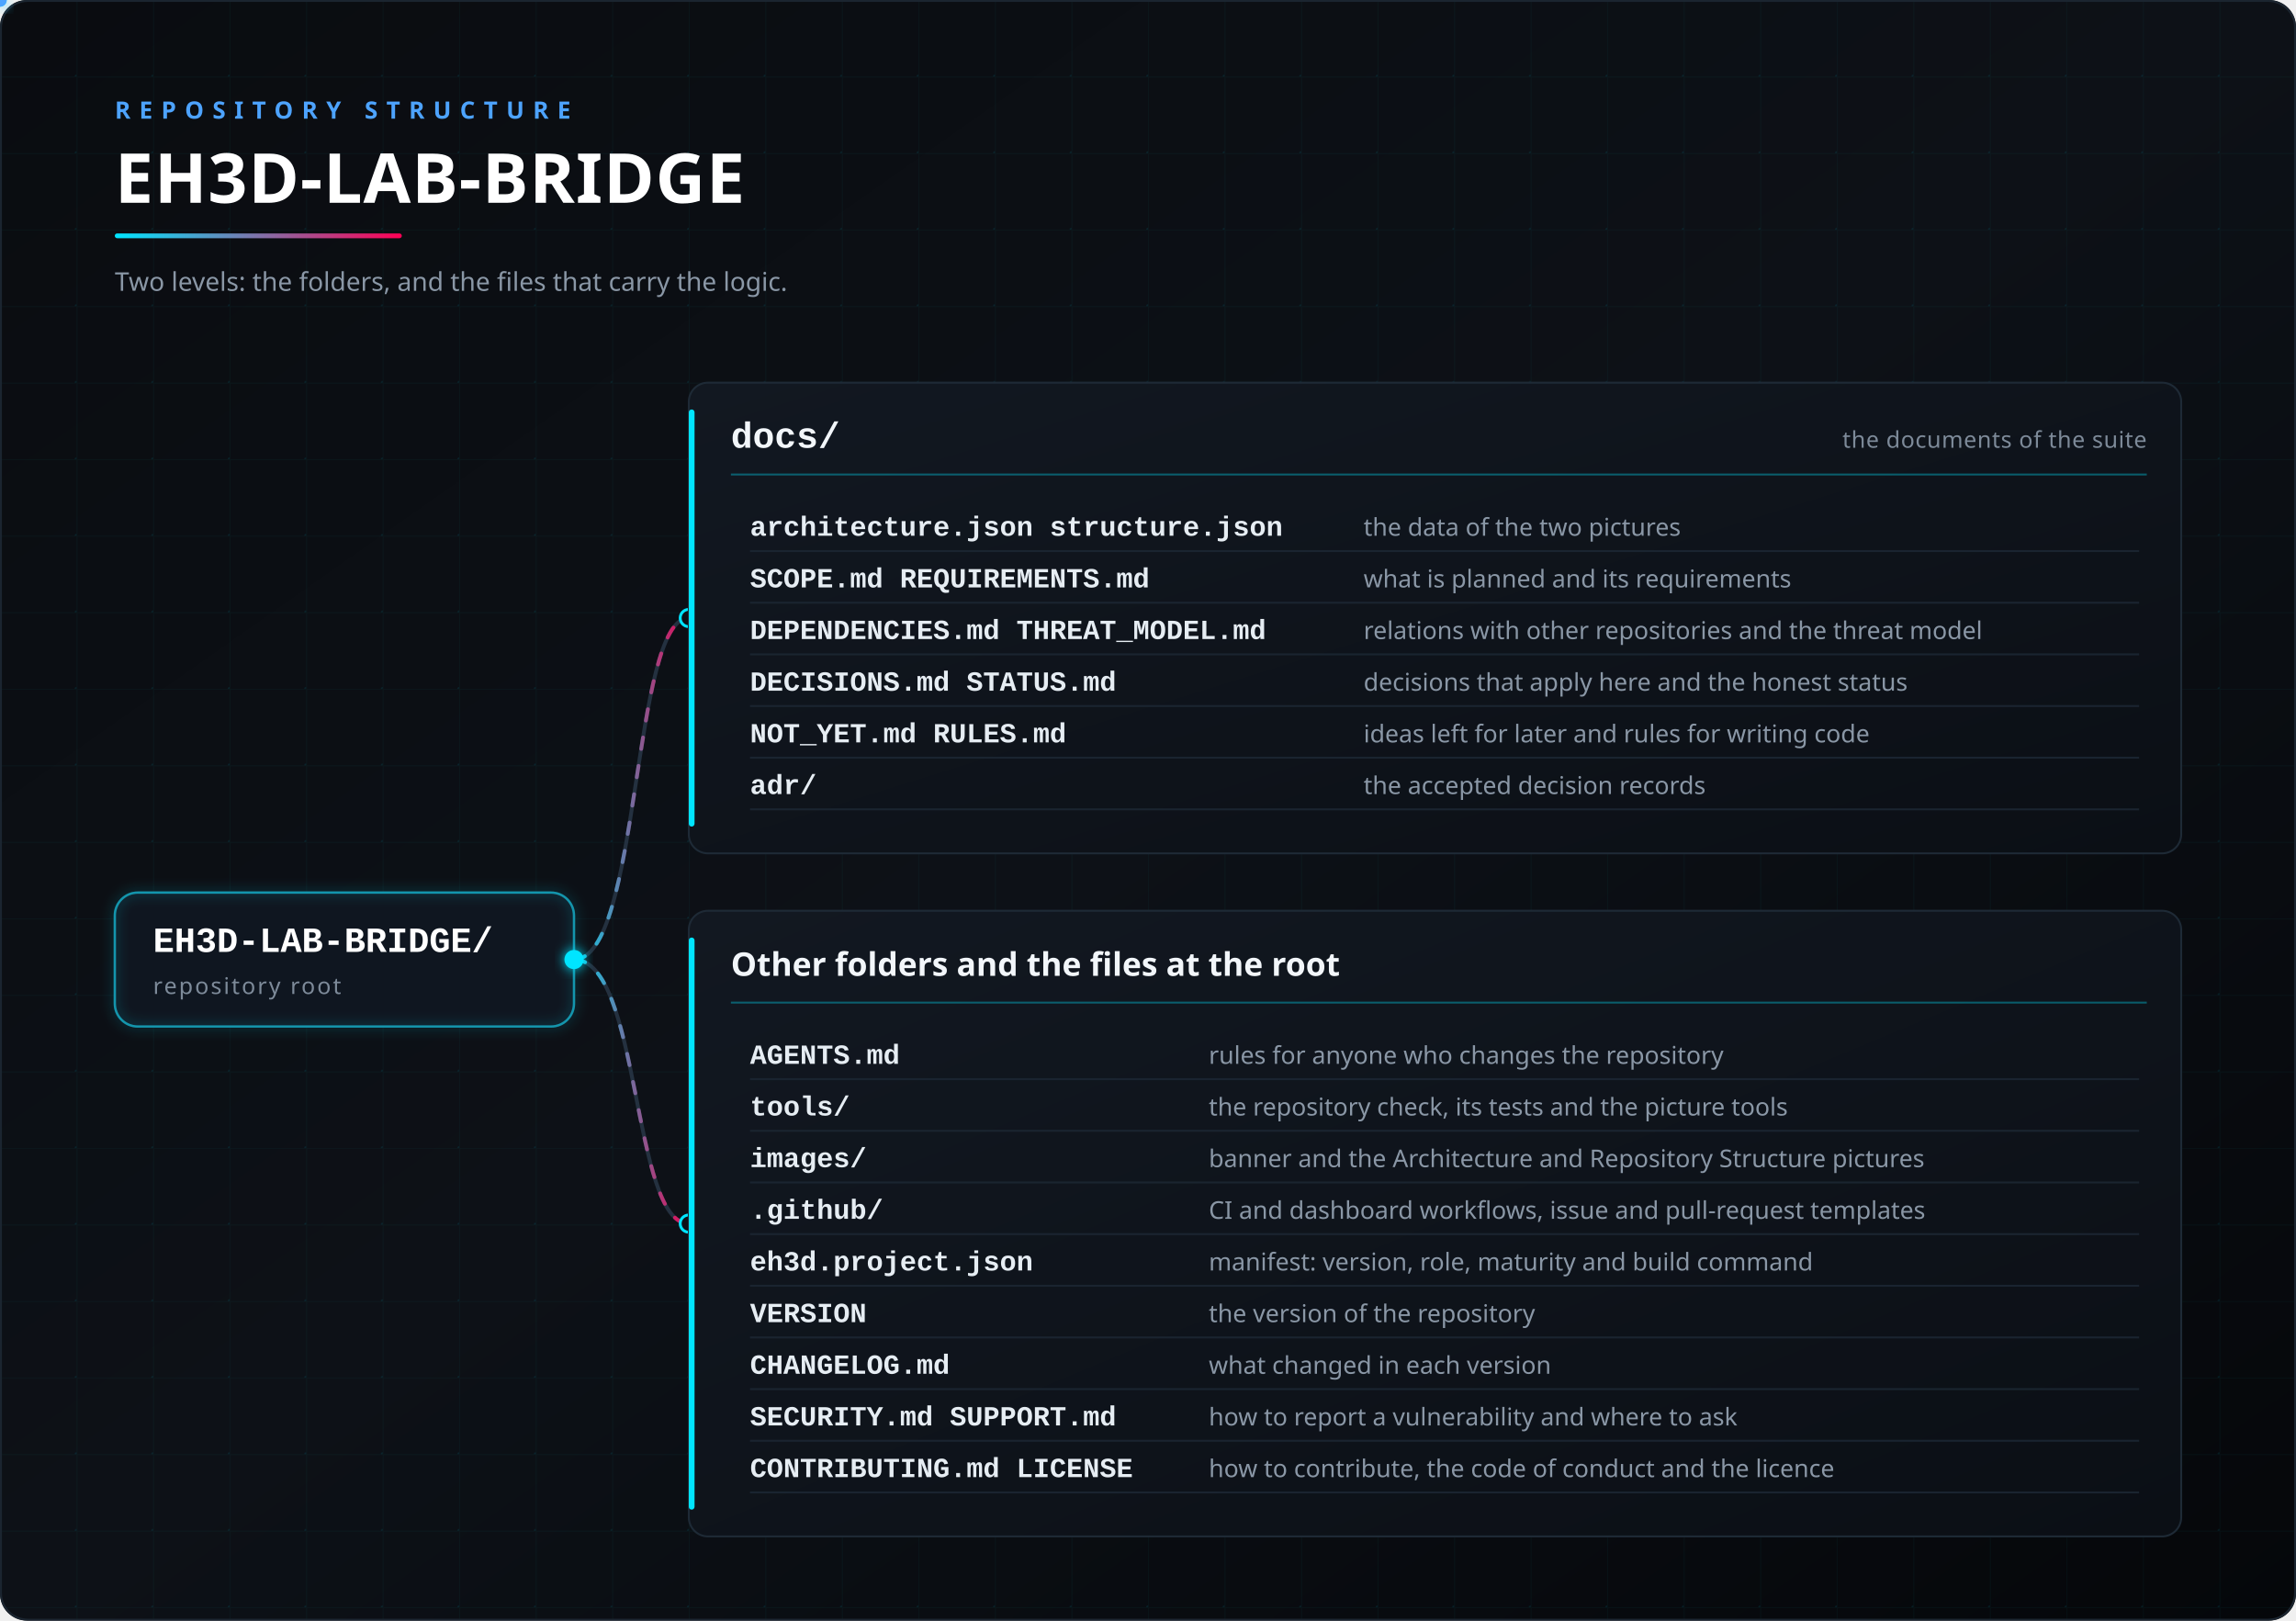
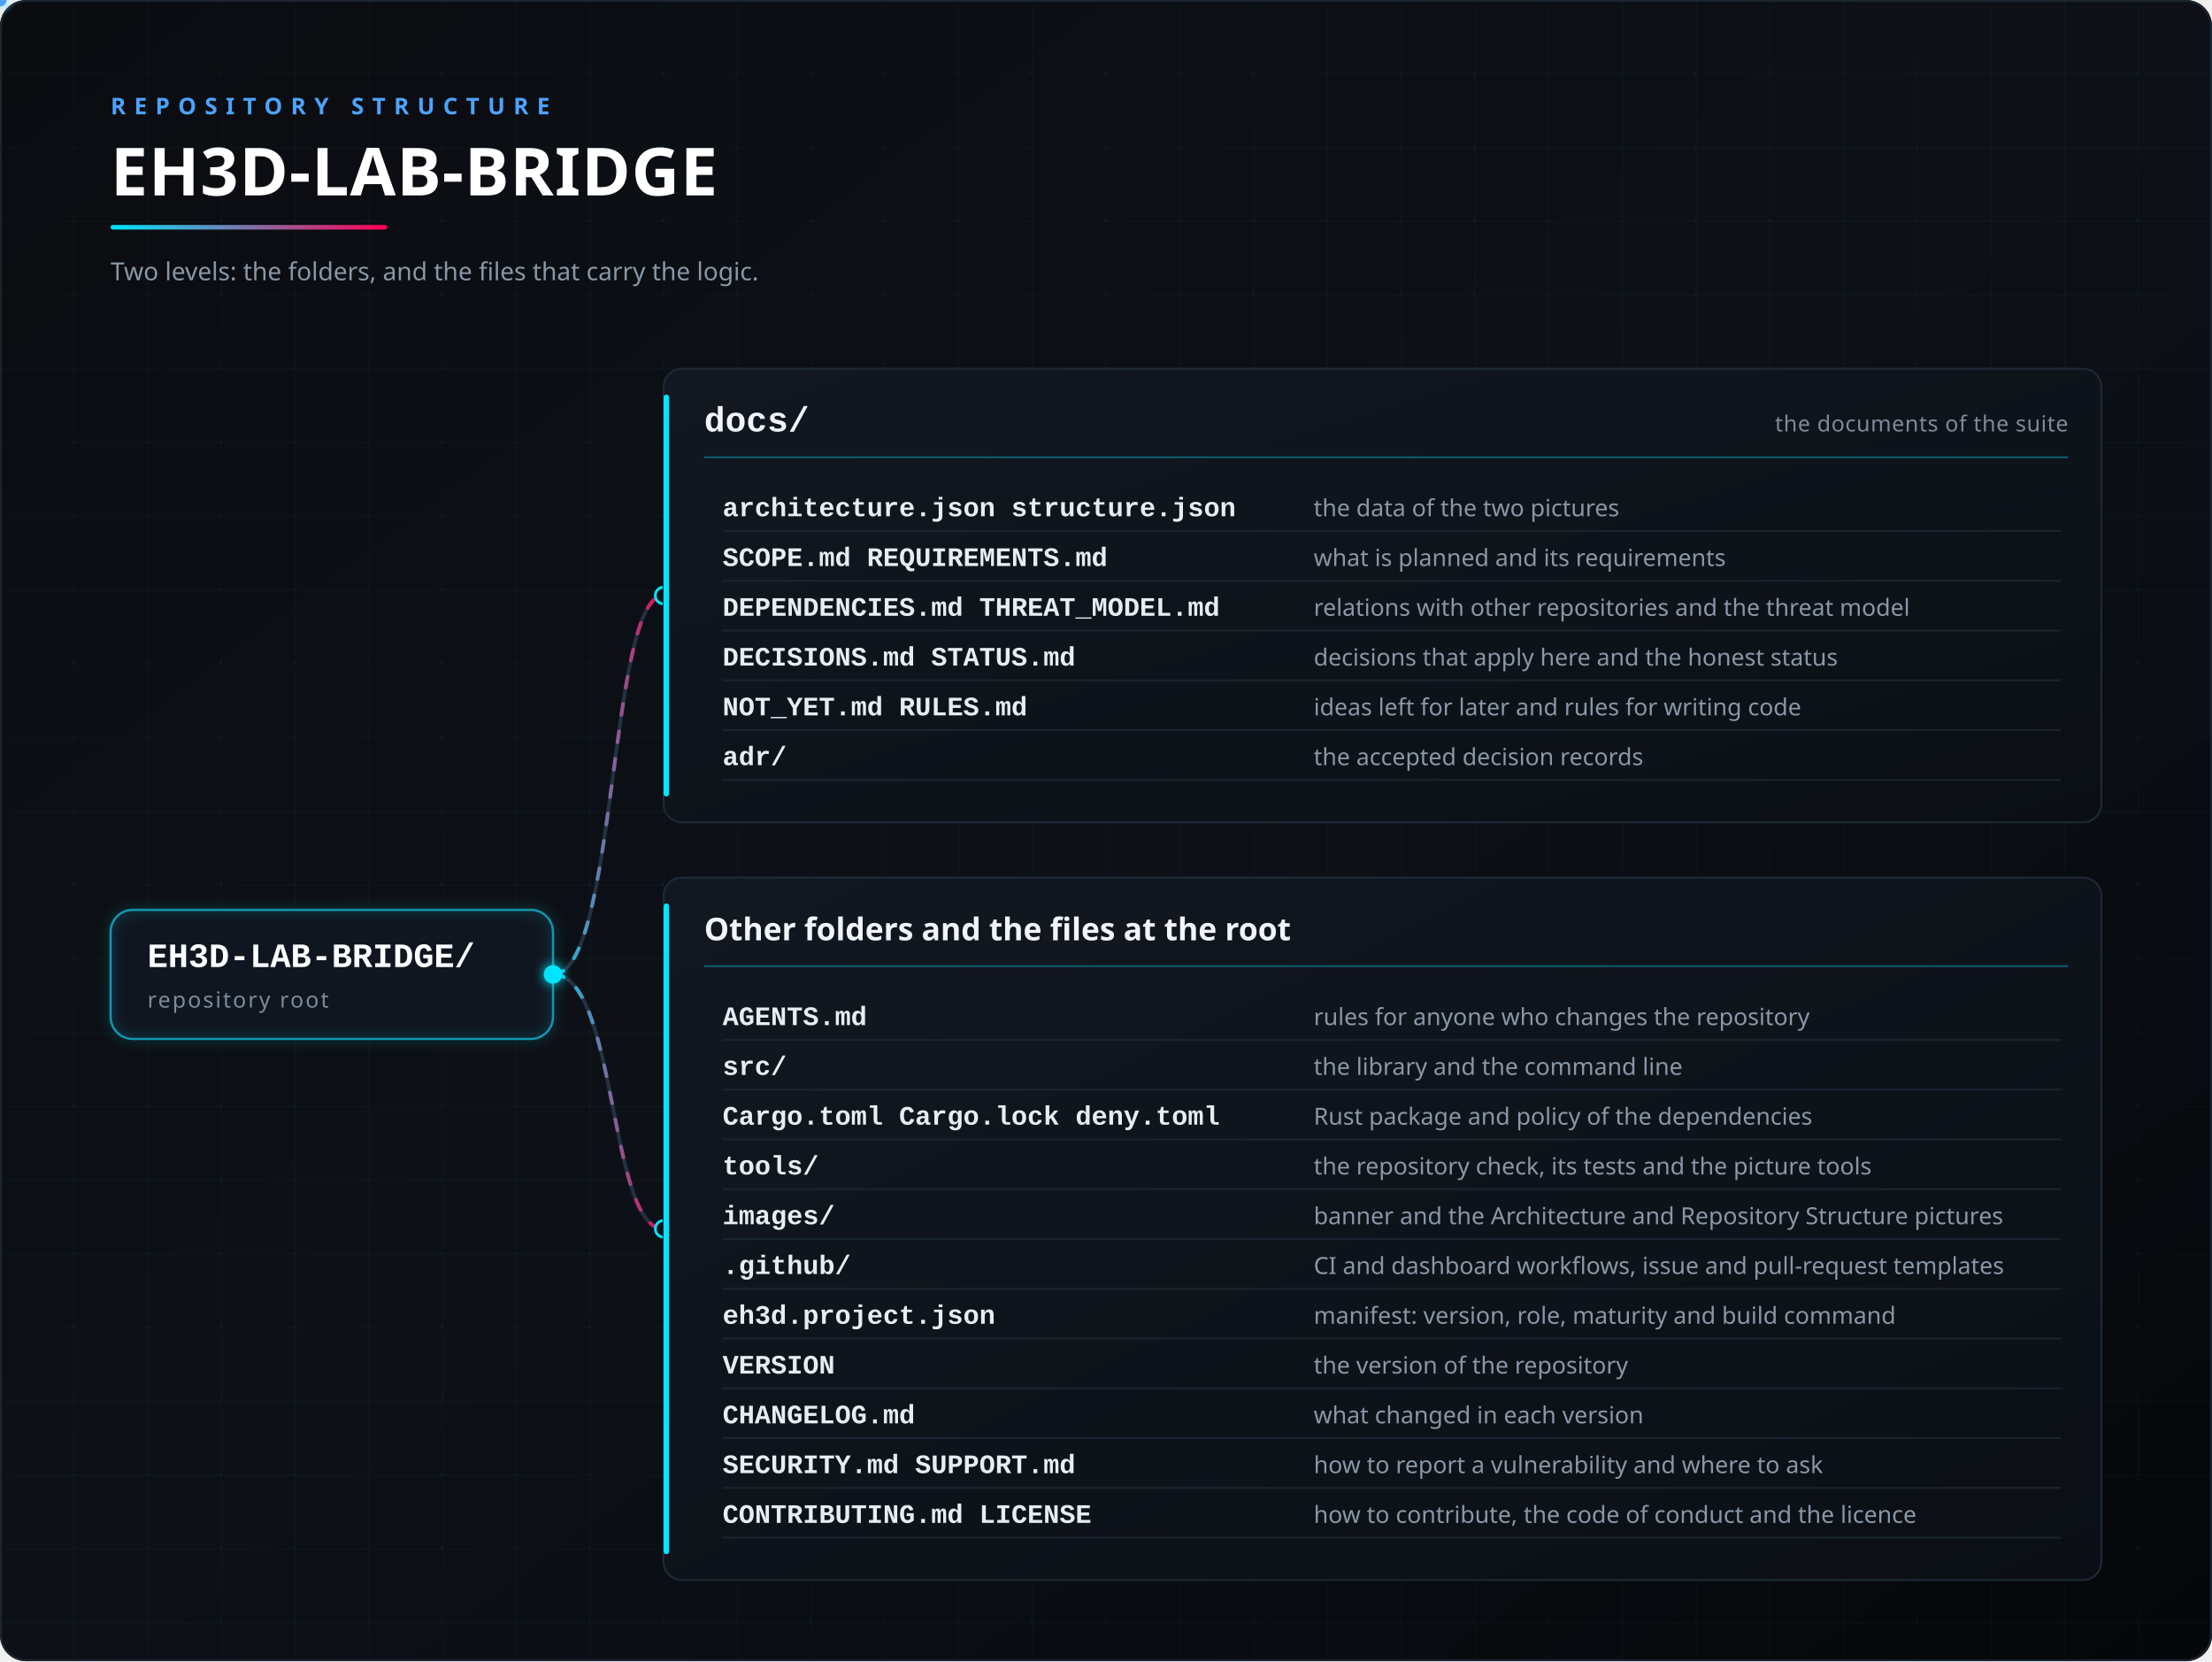
- <svg xmlns="http://www.w3.org/2000/svg" viewBox="0 0 1200 847" width="100%" role="img" aria-labelledby="t d">
+ <svg xmlns="http://www.w3.org/2000/svg" viewBox="0 0 1200 901" width="100%" role="img" aria-labelledby="t d">
  <defs>
    <linearGradient id="bg" x1="0" y1="0" x2="1" y2="1">
      <stop offset="0" stop-color="#0A0C10" />
      <stop offset="0.5" stop-color="#0D1117" />
      <stop offset="1" stop-color="#05070A" />
    </linearGradient>
    <linearGradient id="card" x1="0" y1="0" x2="1" y2="1">
      <stop offset="0" stop-color="#121821" />
      <stop offset="1" stop-color="#0B0F15" />
    </linearGradient>
    <linearGradient id="line" x1="0" y1="0" x2="1" y2="0">
      <stop offset="0" stop-color="#00E5FF" />
      <stop offset="1" stop-color="#FF0055" />
    </linearGradient>
    <filter id="glow" x="-50%" y="-50%" width="200%" height="200%">
      <feGaussianBlur stdDeviation="3" result="b" />
      <feMerge>
        <feMergeNode in="b" />
        <feMergeNode in="SourceGraphic" />
      </feMerge>
    </filter>
    <pattern id="grid" width="40" height="40" patternUnits="userSpaceOnUse">
      <path d="M40 0H0V40" fill="none" stroke="#00E5FF" stroke-opacity="0.035" />
      <circle cx="40" cy="40" r="1" fill="#00E5FF" fill-opacity="0.09" />
    </pattern>
  </defs>
-   <rect width="1200" height="847" rx="14" fill="url(#bg)" />
-   <rect width="1200" height="847" rx="14" fill="url(#grid)" />
-   <rect x="0.5" y="0.5" width="1199" height="846" rx="14" fill="none" stroke="#1B2530" />
+   <rect width="1200" height="901" rx="14" fill="url(#bg)" />
+   <rect width="1200" height="901" rx="14" fill="url(#grid)" />
+   <rect x="0.5" y="0.5" width="1199" height="900" rx="14" fill="none" stroke="#1B2530" />
  <text x="60" y="62" font-family="'Segoe UI','Noto Sans','Noto Sans CJK SC','Microsoft YaHei','Yu Gothic','Helvetica Neue',Helvetica,Arial,sans-serif" font-size="12.5" font-weight="600" fill="#4DA3FF" text-anchor="start" letter-spacing="4.5">REPOSITORY STRUCTURE</text>
  <text x="60" y="106" font-family="'Segoe UI','Noto Sans','Noto Sans CJK SC','Microsoft YaHei','Yu Gothic','Helvetica Neue',Helvetica,Arial,sans-serif" font-size="36" font-weight="700" fill="#FFFFFF" text-anchor="start" letter-spacing="0.5">EH3D-LAB-BRIDGE</text>
  <rect x="60" y="122" width="150" height="2.5" rx="1.25" fill="url(#line)">
    <animate attributeName="width" values="40;150;150" keyTimes="0;0.4;1" dur="3s" repeatCount="indefinite" />
  </rect>
  <text x="60" y="152" font-family="'Segoe UI','Noto Sans','Noto Sans CJK SC','Microsoft YaHei','Yu Gothic','Helvetica Neue',Helvetica,Arial,sans-serif" font-size="13.5" font-weight="400" fill="#8A97A6" text-anchor="start">Two levels: the folders, and the files that carry the logic.</text>
-   <path id="c0" d="M300,501.5 C335,501.5 330,323 360,323" fill="none" stroke="#243140" stroke-width="2" />
-   <path d="M300,501.5 C335,501.5 330,323 360,323" fill="none" stroke="url(#line)" stroke-width="2" stroke-linecap="round" stroke-dasharray="6 9" opacity="0.9">
+   <path id="c0" d="M300,528.5 C335,528.5 330,323 360,323" fill="none" stroke="#243140" stroke-width="2" />
+   <path d="M300,528.5 C335,528.5 330,323 360,323" fill="none" stroke="url(#line)" stroke-width="2" stroke-linecap="round" stroke-dasharray="6 9" opacity="0.9">
    <animate attributeName="stroke-dashoffset" from="0" to="-30" dur="1.6s" repeatCount="indefinite" />
  </path>
  <circle cx="360" cy="323" r="4.5" fill="#0D1117" stroke="#00E5FF" stroke-width="1.5" />
-   <path id="c1" d="M300,501.5 C335,501.5 330,639.5 360,639.5" fill="none" stroke="#243140" stroke-width="2" />
-   <path d="M300,501.5 C335,501.5 330,639.5 360,639.5" fill="none" stroke="url(#line)" stroke-width="2" stroke-linecap="round" stroke-dasharray="6 9" opacity="0.9">
+   <path id="c1" d="M300,528.5 C335,528.5 330,666.5 360,666.5" fill="none" stroke="#243140" stroke-width="2" />
+   <path d="M300,528.5 C335,528.5 330,666.5 360,666.5" fill="none" stroke="url(#line)" stroke-width="2" stroke-linecap="round" stroke-dasharray="6 9" opacity="0.9">
    <animate attributeName="stroke-dashoffset" from="0" to="-30" dur="1.6s" repeatCount="indefinite" />
  </path>
-   <circle cx="360" cy="639.5" r="4.5" fill="#0D1117" stroke="#00E5FF" stroke-width="1.5" />
+   <circle cx="360" cy="666.5" r="4.5" fill="#0D1117" stroke="#00E5FF" stroke-width="1.5" />
  <circle r="3.5" fill="#00E5FF" filter="url(#glow)">
    <animateMotion dur="3.4s" repeatCount="indefinite">
      <mpath href="#c0" />
    </animateMotion>
  </circle>
  <circle r="3.5" fill="#4DA3FF" filter="url(#glow)">
    <animateMotion dur="4.2s" repeatCount="indefinite">
      <mpath href="#c1" />
    </animateMotion>
  </circle>
-   <rect x="60" y="466.5" width="240" height="70" rx="12" fill="#0F1620" stroke="#2A3A4C" stroke-width="1.2" />
-   <rect x="60" y="466.5" width="240" height="70" rx="12" fill="none" stroke="#00E5FF" stroke-opacity="0.5" stroke-width="1.2" filter="url(#glow)">
+   <rect x="60" y="493.5" width="240" height="70" rx="12" fill="#0F1620" stroke="#2A3A4C" stroke-width="1.2" />
+   <rect x="60" y="493.5" width="240" height="70" rx="12" fill="none" stroke="#00E5FF" stroke-opacity="0.5" stroke-width="1.2" filter="url(#glow)">
    <animate attributeName="stroke-opacity" values="0.15;0.6;0.15" dur="3.6s" repeatCount="indefinite" />
  </rect>
-   <text x="80" y="497.5" font-family="'JetBrains Mono','Cascadia Code','SFMono-Regular',Consolas,'Liberation Mono',monospace" font-size="18.5" font-weight="700" fill="#FFFFFF" text-anchor="start">EH3D-LAB-BRIDGE/</text>
-   <text x="80" y="519.5" font-family="'Segoe UI','Noto Sans','Noto Sans CJK SC','Microsoft YaHei','Yu Gothic','Helvetica Neue',Helvetica,Arial,sans-serif" font-size="12" font-weight="400" fill="#7D8A99" text-anchor="start" letter-spacing="1">repository root</text>
-   <circle cx="300" cy="501.5" r="5" fill="#00E5FF" filter="url(#glow)" />
+   <text x="80" y="524.5" font-family="'JetBrains Mono','Cascadia Code','SFMono-Regular',Consolas,'Liberation Mono',monospace" font-size="18.5" font-weight="700" fill="#FFFFFF" text-anchor="start">EH3D-LAB-BRIDGE/</text>
+   <text x="80" y="546.5" font-family="'Segoe UI','Noto Sans','Noto Sans CJK SC','Microsoft YaHei','Yu Gothic','Helvetica Neue',Helvetica,Arial,sans-serif" font-size="12" font-weight="400" fill="#7D8A99" text-anchor="start" letter-spacing="1">repository root</text>
+   <circle cx="300" cy="528.5" r="5" fill="#00E5FF" filter="url(#glow)" />
  <rect x="360" y="200" width="780" height="246" rx="10" fill="url(#card)" stroke="#1E2A36" stroke-width="1" />
  <rect x="360" y="214" width="3" height="218" rx="1.5" fill="#00E5FF">
    <animate attributeName="opacity" values="0.55;1;0.55" dur="4s" begin="0s" repeatCount="indefinite" />
  </rect>
  <text x="382" y="234" font-family="'JetBrains Mono','Cascadia Code','SFMono-Regular',Consolas,'Liberation Mono',monospace" font-size="19" font-weight="700" fill="#F2F6FA" text-anchor="start">docs/</text>
  <text x="1122" y="234" font-family="'Segoe UI','Noto Sans','Noto Sans CJK SC','Microsoft YaHei','Yu Gothic','Helvetica Neue',Helvetica,Arial,sans-serif" font-size="12" font-weight="400" fill="#7D8A99" text-anchor="end" letter-spacing="0.3">the documents of the suite</text>
  <line x1="382" y1="248" x2="1122" y2="248" stroke="#00E5FF" stroke-opacity="0.35" stroke-width="1" />
  <text x="392" y="280" font-family="'JetBrains Mono','Cascadia Code','SFMono-Regular',Consolas,'Liberation Mono',monospace" font-size="14.5" font-weight="600" fill="#E6EDF3" text-anchor="start">architecture.json  structure.json</text>
  <text x="712.67" y="280" font-family="'Segoe UI','Noto Sans','Noto Sans CJK SC','Microsoft YaHei','Yu Gothic','Helvetica Neue',Helvetica,Arial,sans-serif" font-size="12.8" font-weight="400" fill="#8A97A6" text-anchor="start">the data of the two pictures</text>
  <line x1="392" y1="288" x2="1118" y2="288" stroke="#1A2430" stroke-width="1" />
  <text x="392" y="307" font-family="'JetBrains Mono','Cascadia Code','SFMono-Regular',Consolas,'Liberation Mono',monospace" font-size="14.5" font-weight="600" fill="#E6EDF3" text-anchor="start">SCOPE.md  REQUIREMENTS.md</text>
  <text x="712.67" y="307" font-family="'Segoe UI','Noto Sans','Noto Sans CJK SC','Microsoft YaHei','Yu Gothic','Helvetica Neue',Helvetica,Arial,sans-serif" font-size="12.8" font-weight="400" fill="#8A97A6" text-anchor="start">what is planned and its requirements</text>
  <line x1="392" y1="315" x2="1118" y2="315" stroke="#1A2430" stroke-width="1" />
  <text x="392" y="334" font-family="'JetBrains Mono','Cascadia Code','SFMono-Regular',Consolas,'Liberation Mono',monospace" font-size="14.5" font-weight="600" fill="#E6EDF3" text-anchor="start">DEPENDENCIES.md  THREAT_MODEL.md</text>
  <text x="712.67" y="334" font-family="'Segoe UI','Noto Sans','Noto Sans CJK SC','Microsoft YaHei','Yu Gothic','Helvetica Neue',Helvetica,Arial,sans-serif" font-size="12.8" font-weight="400" fill="#8A97A6" text-anchor="start">relations with other repositories and the threat model</text>
  <line x1="392" y1="342" x2="1118" y2="342" stroke="#1A2430" stroke-width="1" />
  <text x="392" y="361" font-family="'JetBrains Mono','Cascadia Code','SFMono-Regular',Consolas,'Liberation Mono',monospace" font-size="14.5" font-weight="600" fill="#E6EDF3" text-anchor="start">DECISIONS.md  STATUS.md</text>
  <text x="712.67" y="361" font-family="'Segoe UI','Noto Sans','Noto Sans CJK SC','Microsoft YaHei','Yu Gothic','Helvetica Neue',Helvetica,Arial,sans-serif" font-size="12.8" font-weight="400" fill="#8A97A6" text-anchor="start">decisions that apply here and the honest status</text>
  <line x1="392" y1="369" x2="1118" y2="369" stroke="#1A2430" stroke-width="1" />
  <text x="392" y="388" font-family="'JetBrains Mono','Cascadia Code','SFMono-Regular',Consolas,'Liberation Mono',monospace" font-size="14.5" font-weight="600" fill="#E6EDF3" text-anchor="start">NOT_YET.md  RULES.md</text>
  <text x="712.67" y="388" font-family="'Segoe UI','Noto Sans','Noto Sans CJK SC','Microsoft YaHei','Yu Gothic','Helvetica Neue',Helvetica,Arial,sans-serif" font-size="12.8" font-weight="400" fill="#8A97A6" text-anchor="start">ideas left for later and rules for writing code</text>
  <line x1="392" y1="396" x2="1118" y2="396" stroke="#1A2430" stroke-width="1" />
  <text x="392" y="415" font-family="'JetBrains Mono','Cascadia Code','SFMono-Regular',Consolas,'Liberation Mono',monospace" font-size="14.5" font-weight="600" fill="#E6EDF3" text-anchor="start">adr/</text>
  <text x="712.67" y="415" font-family="'Segoe UI','Noto Sans','Noto Sans CJK SC','Microsoft YaHei','Yu Gothic','Helvetica Neue',Helvetica,Arial,sans-serif" font-size="12.8" font-weight="400" fill="#8A97A6" text-anchor="start">the accepted decision records</text>
  <line x1="392" y1="423" x2="1118" y2="423" stroke="#1A2430" stroke-width="1" />
-   <rect x="360" y="476" width="780" height="327" rx="10" fill="url(#card)" stroke="#1E2A36" stroke-width="1" />
-   <rect x="360" y="490" width="3" height="299" rx="1.5" fill="#00E5FF">
+   <rect x="360" y="476" width="780" height="381" rx="10" fill="url(#card)" stroke="#1E2A36" stroke-width="1" />
+   <rect x="360" y="490" width="3" height="353" rx="1.5" fill="#00E5FF">
    <animate attributeName="opacity" values="0.55;1;0.55" dur="4s" begin="0.6s" repeatCount="indefinite" />
  </rect>
  <text x="382" y="510" font-family="'Segoe UI','Noto Sans','Noto Sans CJK SC','Microsoft YaHei','Yu Gothic','Helvetica Neue',Helvetica,Arial,sans-serif" font-size="17" font-weight="700" fill="#F2F6FA" text-anchor="start">Other folders and the files at the root</text>
  <line x1="382" y1="524" x2="1122" y2="524" stroke="#00E5FF" stroke-opacity="0.35" stroke-width="1" />
  <text x="392" y="556" font-family="'JetBrains Mono','Cascadia Code','SFMono-Regular',Consolas,'Liberation Mono',monospace" font-size="14.5" font-weight="600" fill="#E6EDF3" text-anchor="start">AGENTS.md</text>
-   <text x="631.76" y="556" font-family="'Segoe UI','Noto Sans','Noto Sans CJK SC','Microsoft YaHei','Yu Gothic','Helvetica Neue',Helvetica,Arial,sans-serif" font-size="12.8" font-weight="400" fill="#8A97A6" text-anchor="start">rules for anyone who changes the repository</text>
+   <text x="712.67" y="556" font-family="'Segoe UI','Noto Sans','Noto Sans CJK SC','Microsoft YaHei','Yu Gothic','Helvetica Neue',Helvetica,Arial,sans-serif" font-size="12.8" font-weight="400" fill="#8A97A6" text-anchor="start">rules for anyone who changes the repository</text>
  <line x1="392" y1="564" x2="1118" y2="564" stroke="#1A2430" stroke-width="1" />
-   <text x="392" y="583" font-family="'JetBrains Mono','Cascadia Code','SFMono-Regular',Consolas,'Liberation Mono',monospace" font-size="14.5" font-weight="600" fill="#E6EDF3" text-anchor="start">tools/</text>
-   <text x="631.76" y="583" font-family="'Segoe UI','Noto Sans','Noto Sans CJK SC','Microsoft YaHei','Yu Gothic','Helvetica Neue',Helvetica,Arial,sans-serif" font-size="12.8" font-weight="400" fill="#8A97A6" text-anchor="start">the repository check, its tests and the picture tools</text>
+   <text x="392" y="583" font-family="'JetBrains Mono','Cascadia Code','SFMono-Regular',Consolas,'Liberation Mono',monospace" font-size="14.5" font-weight="600" fill="#E6EDF3" text-anchor="start">src/</text>
+   <text x="712.67" y="583" font-family="'Segoe UI','Noto Sans','Noto Sans CJK SC','Microsoft YaHei','Yu Gothic','Helvetica Neue',Helvetica,Arial,sans-serif" font-size="12.8" font-weight="400" fill="#8A97A6" text-anchor="start">the library and the command line</text>
  <line x1="392" y1="591" x2="1118" y2="591" stroke="#1A2430" stroke-width="1" />
-   <text x="392" y="610" font-family="'JetBrains Mono','Cascadia Code','SFMono-Regular',Consolas,'Liberation Mono',monospace" font-size="14.5" font-weight="600" fill="#E6EDF3" text-anchor="start">images/</text>
-   <text x="631.76" y="610" font-family="'Segoe UI','Noto Sans','Noto Sans CJK SC','Microsoft YaHei','Yu Gothic','Helvetica Neue',Helvetica,Arial,sans-serif" font-size="12.8" font-weight="400" fill="#8A97A6" text-anchor="start">banner and the Architecture and Repository Structure pictures</text>
+   <text x="392" y="610" font-family="'JetBrains Mono','Cascadia Code','SFMono-Regular',Consolas,'Liberation Mono',monospace" font-size="14.5" font-weight="600" fill="#E6EDF3" text-anchor="start">Cargo.toml  Cargo.lock  deny.toml</text>
+   <text x="712.67" y="610" font-family="'Segoe UI','Noto Sans','Noto Sans CJK SC','Microsoft YaHei','Yu Gothic','Helvetica Neue',Helvetica,Arial,sans-serif" font-size="12.8" font-weight="400" fill="#8A97A6" text-anchor="start">Rust package and policy of the dependencies</text>
  <line x1="392" y1="618" x2="1118" y2="618" stroke="#1A2430" stroke-width="1" />
-   <text x="392" y="637" font-family="'JetBrains Mono','Cascadia Code','SFMono-Regular',Consolas,'Liberation Mono',monospace" font-size="14.5" font-weight="600" fill="#E6EDF3" text-anchor="start">.github/</text>
-   <text x="631.76" y="637" font-family="'Segoe UI','Noto Sans','Noto Sans CJK SC','Microsoft YaHei','Yu Gothic','Helvetica Neue',Helvetica,Arial,sans-serif" font-size="12.8" font-weight="400" fill="#8A97A6" text-anchor="start">CI and dashboard workflows, issue and pull-request templates</text>
+   <text x="392" y="637" font-family="'JetBrains Mono','Cascadia Code','SFMono-Regular',Consolas,'Liberation Mono',monospace" font-size="14.5" font-weight="600" fill="#E6EDF3" text-anchor="start">tools/</text>
+   <text x="712.67" y="637" font-family="'Segoe UI','Noto Sans','Noto Sans CJK SC','Microsoft YaHei','Yu Gothic','Helvetica Neue',Helvetica,Arial,sans-serif" font-size="12.8" font-weight="400" fill="#8A97A6" text-anchor="start">the repository check, its tests and the picture tools</text>
  <line x1="392" y1="645" x2="1118" y2="645" stroke="#1A2430" stroke-width="1" />
-   <text x="392" y="664" font-family="'JetBrains Mono','Cascadia Code','SFMono-Regular',Consolas,'Liberation Mono',monospace" font-size="14.5" font-weight="600" fill="#E6EDF3" text-anchor="start">eh3d.project.json</text>
-   <text x="631.76" y="664" font-family="'Segoe UI','Noto Sans','Noto Sans CJK SC','Microsoft YaHei','Yu Gothic','Helvetica Neue',Helvetica,Arial,sans-serif" font-size="12.8" font-weight="400" fill="#8A97A6" text-anchor="start">manifest: version, role, maturity and build command</text>
+   <text x="392" y="664" font-family="'JetBrains Mono','Cascadia Code','SFMono-Regular',Consolas,'Liberation Mono',monospace" font-size="14.5" font-weight="600" fill="#E6EDF3" text-anchor="start">images/</text>
+   <text x="712.67" y="664" font-family="'Segoe UI','Noto Sans','Noto Sans CJK SC','Microsoft YaHei','Yu Gothic','Helvetica Neue',Helvetica,Arial,sans-serif" font-size="12.8" font-weight="400" fill="#8A97A6" text-anchor="start">banner and the Architecture and Repository Structure pictures</text>
  <line x1="392" y1="672" x2="1118" y2="672" stroke="#1A2430" stroke-width="1" />
-   <text x="392" y="691" font-family="'JetBrains Mono','Cascadia Code','SFMono-Regular',Consolas,'Liberation Mono',monospace" font-size="14.5" font-weight="600" fill="#E6EDF3" text-anchor="start">VERSION</text>
-   <text x="631.76" y="691" font-family="'Segoe UI','Noto Sans','Noto Sans CJK SC','Microsoft YaHei','Yu Gothic','Helvetica Neue',Helvetica,Arial,sans-serif" font-size="12.8" font-weight="400" fill="#8A97A6" text-anchor="start">the version of the repository</text>
+   <text x="392" y="691" font-family="'JetBrains Mono','Cascadia Code','SFMono-Regular',Consolas,'Liberation Mono',monospace" font-size="14.5" font-weight="600" fill="#E6EDF3" text-anchor="start">.github/</text>
+   <text x="712.67" y="691" font-family="'Segoe UI','Noto Sans','Noto Sans CJK SC','Microsoft YaHei','Yu Gothic','Helvetica Neue',Helvetica,Arial,sans-serif" font-size="12.8" font-weight="400" fill="#8A97A6" text-anchor="start">CI and dashboard workflows, issue and pull-request templates</text>
  <line x1="392" y1="699" x2="1118" y2="699" stroke="#1A2430" stroke-width="1" />
-   <text x="392" y="718" font-family="'JetBrains Mono','Cascadia Code','SFMono-Regular',Consolas,'Liberation Mono',monospace" font-size="14.5" font-weight="600" fill="#E6EDF3" text-anchor="start">CHANGELOG.md</text>
-   <text x="631.76" y="718" font-family="'Segoe UI','Noto Sans','Noto Sans CJK SC','Microsoft YaHei','Yu Gothic','Helvetica Neue',Helvetica,Arial,sans-serif" font-size="12.8" font-weight="400" fill="#8A97A6" text-anchor="start">what changed in each version</text>
+   <text x="392" y="718" font-family="'JetBrains Mono','Cascadia Code','SFMono-Regular',Consolas,'Liberation Mono',monospace" font-size="14.5" font-weight="600" fill="#E6EDF3" text-anchor="start">eh3d.project.json</text>
+   <text x="712.67" y="718" font-family="'Segoe UI','Noto Sans','Noto Sans CJK SC','Microsoft YaHei','Yu Gothic','Helvetica Neue',Helvetica,Arial,sans-serif" font-size="12.8" font-weight="400" fill="#8A97A6" text-anchor="start">manifest: version, role, maturity and build command</text>
  <line x1="392" y1="726" x2="1118" y2="726" stroke="#1A2430" stroke-width="1" />
-   <text x="392" y="745" font-family="'JetBrains Mono','Cascadia Code','SFMono-Regular',Consolas,'Liberation Mono',monospace" font-size="14.5" font-weight="600" fill="#E6EDF3" text-anchor="start">SECURITY.md  SUPPORT.md</text>
-   <text x="631.76" y="745" font-family="'Segoe UI','Noto Sans','Noto Sans CJK SC','Microsoft YaHei','Yu Gothic','Helvetica Neue',Helvetica,Arial,sans-serif" font-size="12.8" font-weight="400" fill="#8A97A6" text-anchor="start">how to report a vulnerability and where to ask</text>
+   <text x="392" y="745" font-family="'JetBrains Mono','Cascadia Code','SFMono-Regular',Consolas,'Liberation Mono',monospace" font-size="14.5" font-weight="600" fill="#E6EDF3" text-anchor="start">VERSION</text>
+   <text x="712.67" y="745" font-family="'Segoe UI','Noto Sans','Noto Sans CJK SC','Microsoft YaHei','Yu Gothic','Helvetica Neue',Helvetica,Arial,sans-serif" font-size="12.8" font-weight="400" fill="#8A97A6" text-anchor="start">the version of the repository</text>
  <line x1="392" y1="753" x2="1118" y2="753" stroke="#1A2430" stroke-width="1" />
-   <text x="392" y="772" font-family="'JetBrains Mono','Cascadia Code','SFMono-Regular',Consolas,'Liberation Mono',monospace" font-size="14.5" font-weight="600" fill="#E6EDF3" text-anchor="start">CONTRIBUTING.md  LICENSE</text>
-   <text x="631.76" y="772" font-family="'Segoe UI','Noto Sans','Noto Sans CJK SC','Microsoft YaHei','Yu Gothic','Helvetica Neue',Helvetica,Arial,sans-serif" font-size="12.8" font-weight="400" fill="#8A97A6" text-anchor="start">how to contribute, the code of conduct and the licence</text>
+   <text x="392" y="772" font-family="'JetBrains Mono','Cascadia Code','SFMono-Regular',Consolas,'Liberation Mono',monospace" font-size="14.5" font-weight="600" fill="#E6EDF3" text-anchor="start">CHANGELOG.md</text>
+   <text x="712.67" y="772" font-family="'Segoe UI','Noto Sans','Noto Sans CJK SC','Microsoft YaHei','Yu Gothic','Helvetica Neue',Helvetica,Arial,sans-serif" font-size="12.8" font-weight="400" fill="#8A97A6" text-anchor="start">what changed in each version</text>
  <line x1="392" y1="780" x2="1118" y2="780" stroke="#1A2430" stroke-width="1" />
+   <text x="392" y="799" font-family="'JetBrains Mono','Cascadia Code','SFMono-Regular',Consolas,'Liberation Mono',monospace" font-size="14.5" font-weight="600" fill="#E6EDF3" text-anchor="start">SECURITY.md  SUPPORT.md</text>
+   <text x="712.67" y="799" font-family="'Segoe UI','Noto Sans','Noto Sans CJK SC','Microsoft YaHei','Yu Gothic','Helvetica Neue',Helvetica,Arial,sans-serif" font-size="12.8" font-weight="400" fill="#8A97A6" text-anchor="start">how to report a vulnerability and where to ask</text>
+   <line x1="392" y1="807" x2="1118" y2="807" stroke="#1A2430" stroke-width="1" />
+   <text x="392" y="826" font-family="'JetBrains Mono','Cascadia Code','SFMono-Regular',Consolas,'Liberation Mono',monospace" font-size="14.5" font-weight="600" fill="#E6EDF3" text-anchor="start">CONTRIBUTING.md  LICENSE</text>
+   <text x="712.67" y="826" font-family="'Segoe UI','Noto Sans','Noto Sans CJK SC','Microsoft YaHei','Yu Gothic','Helvetica Neue',Helvetica,Arial,sans-serif" font-size="12.8" font-weight="400" fill="#8A97A6" text-anchor="start">how to contribute, the code of conduct and the licence</text>
+   <line x1="392" y1="834" x2="1118" y2="834" stroke="#1A2430" stroke-width="1" />
</svg>
